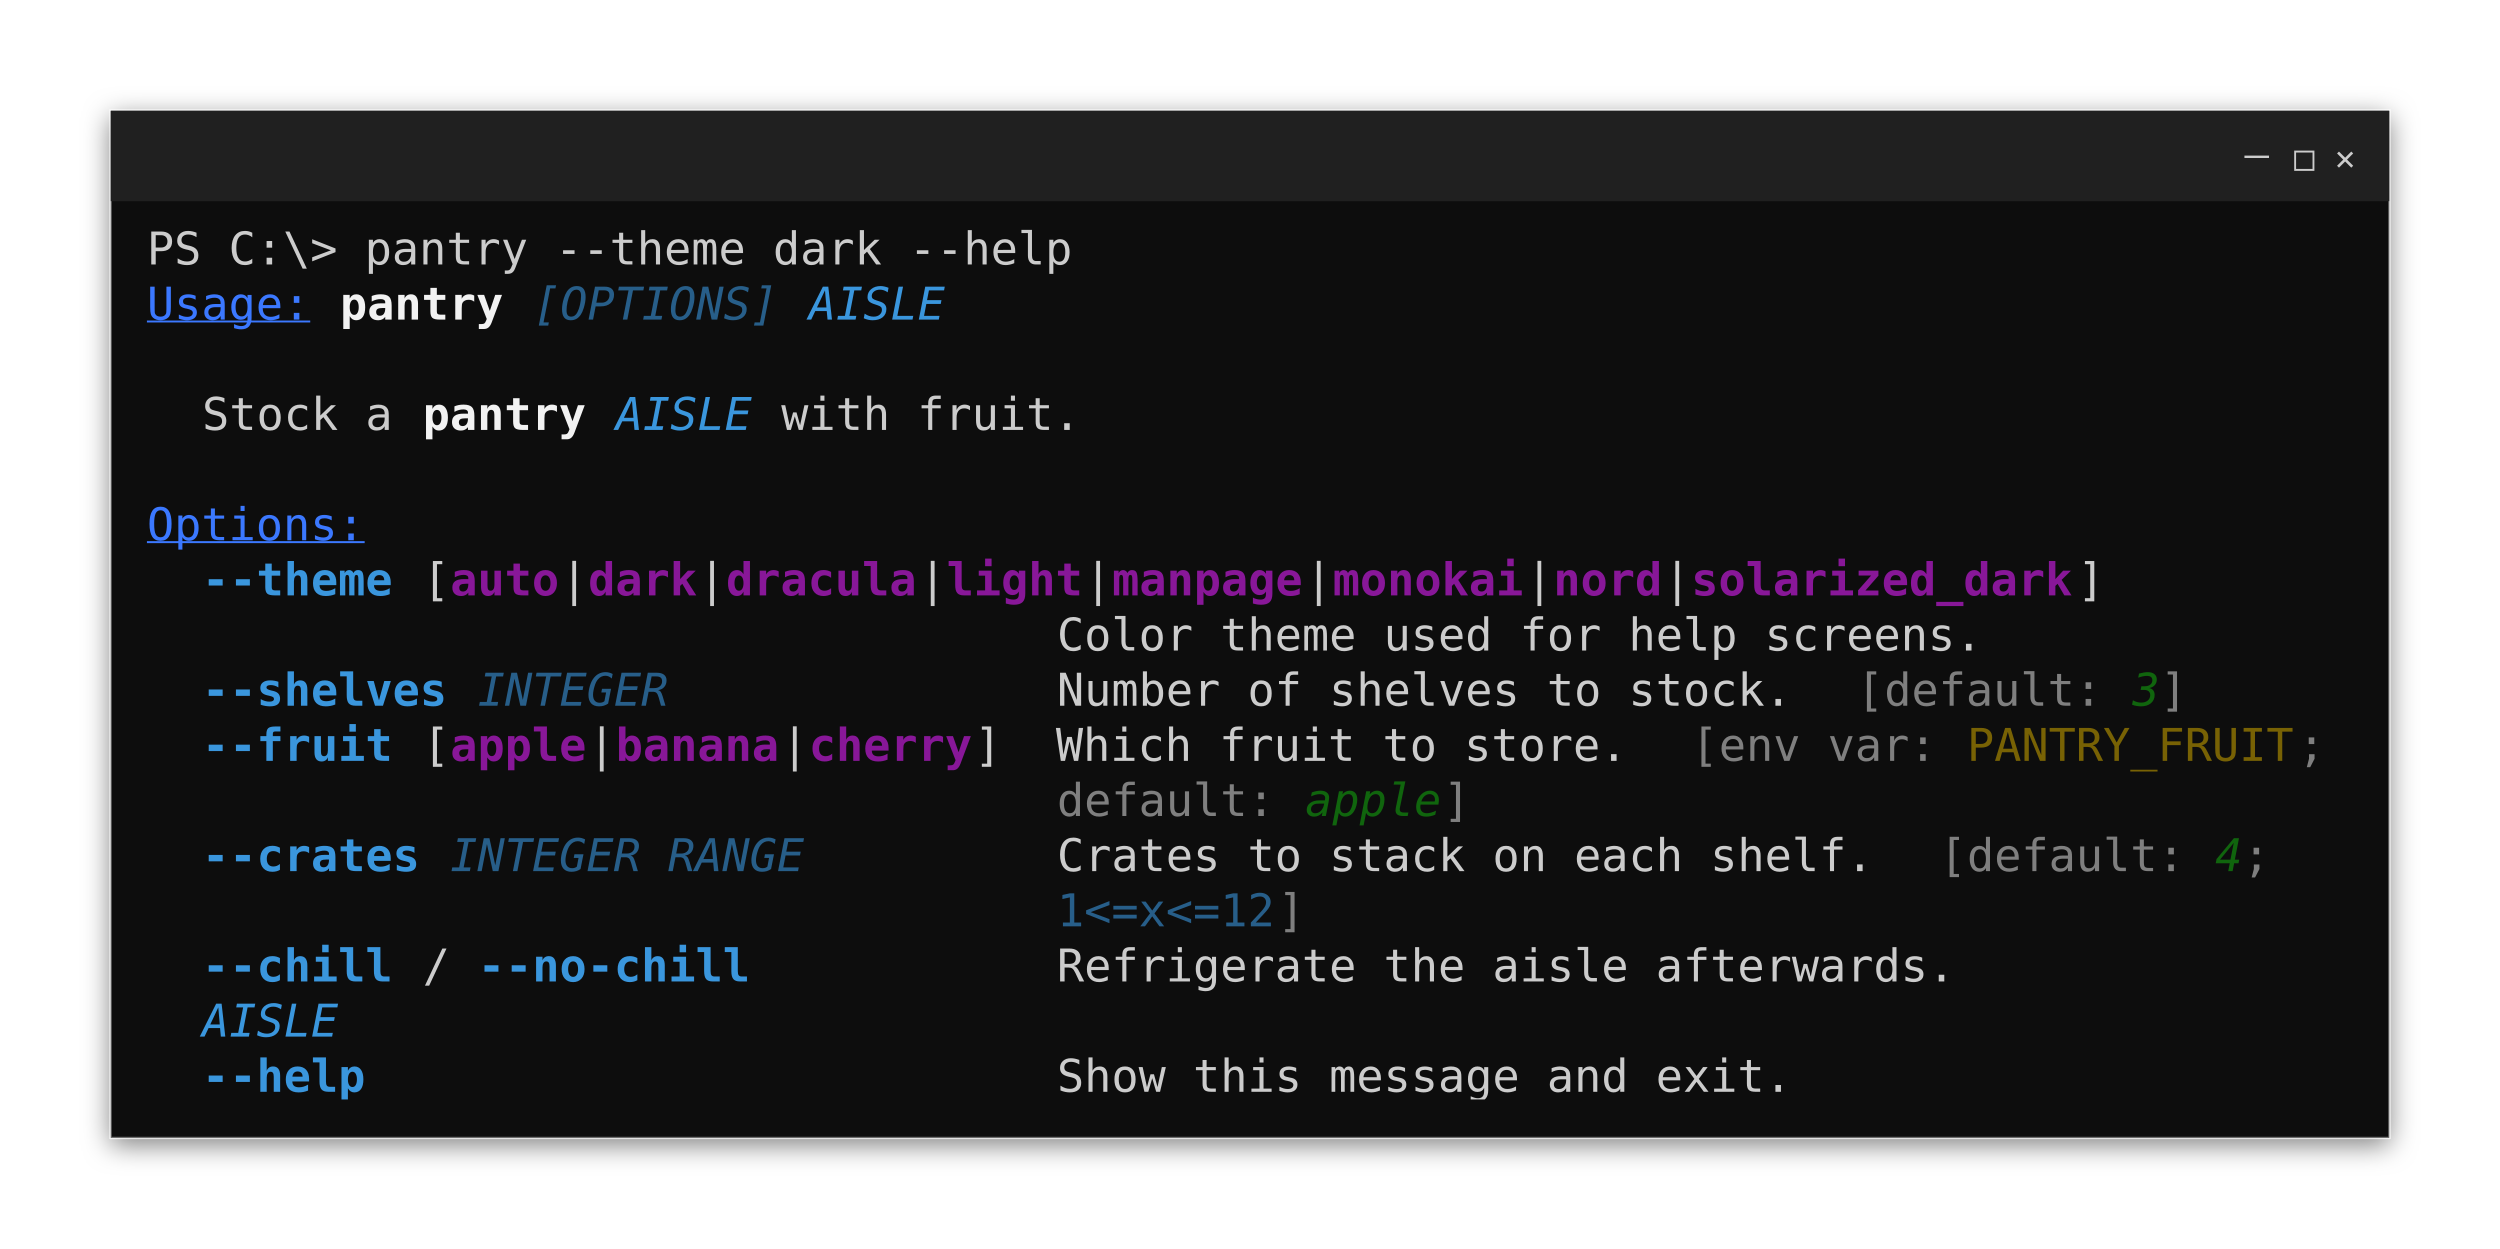
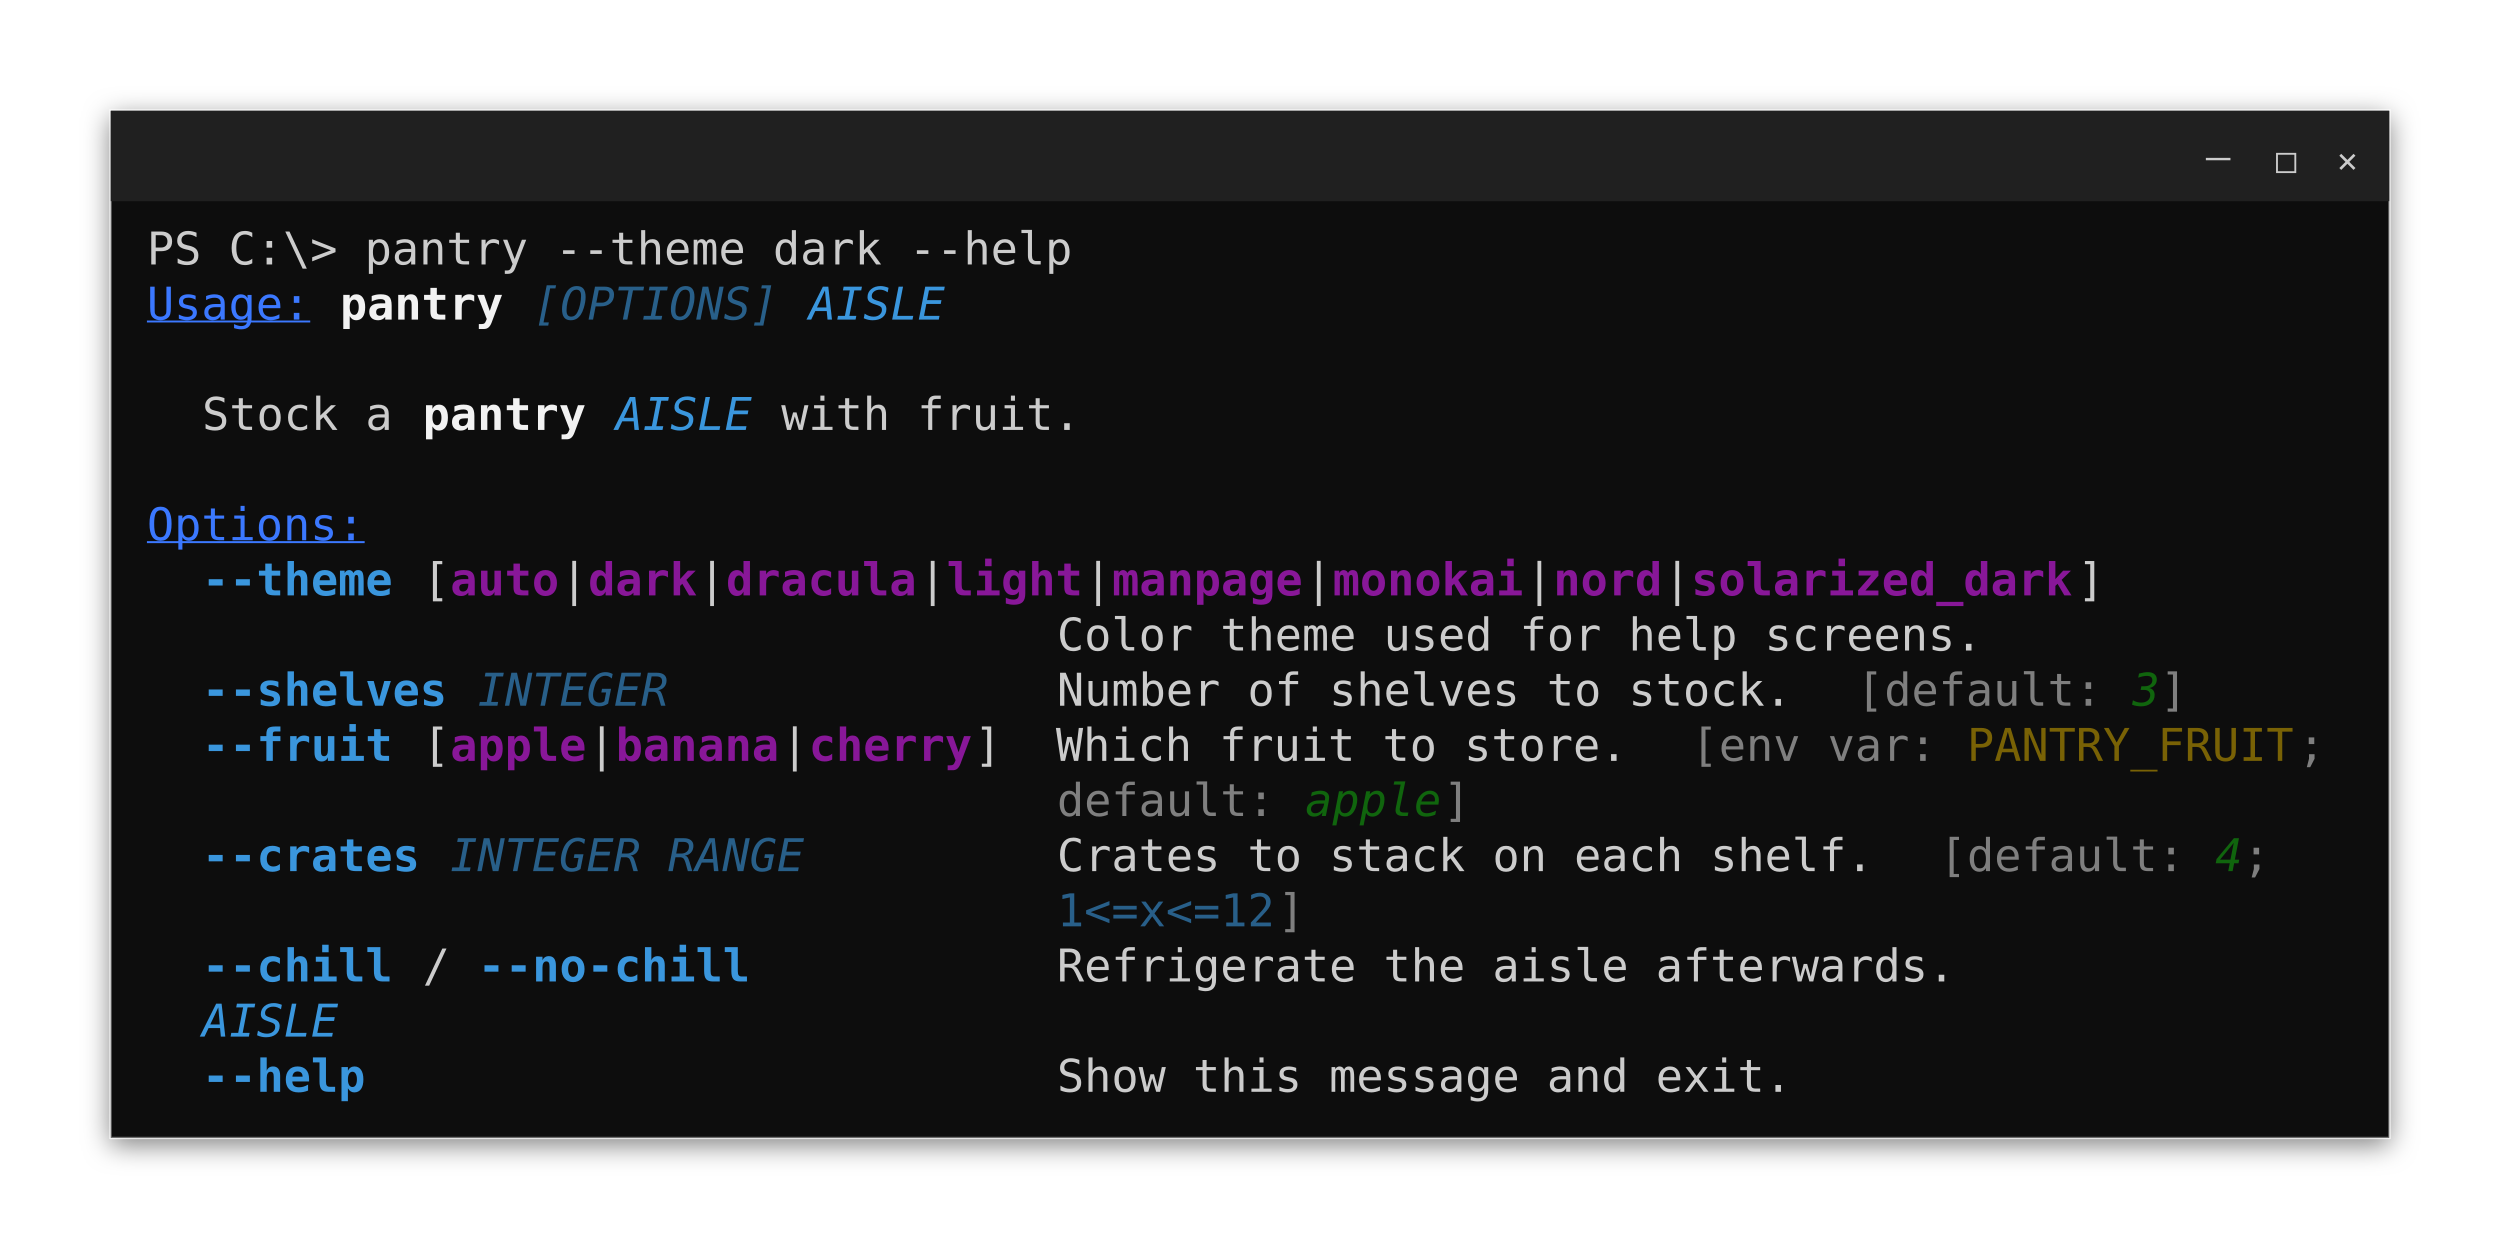
- <svg xmlns="http://www.w3.org/2000/svg" class="rich-terminal" viewBox="0 0 1106 552.4">
+ <svg xmlns="http://www.w3.org/2000/svg" viewBox="0 0 1106 552.4">
  <style>
- 
    .preset-windows-screen-matrix {
        font-family: 'Cascadia Code', 'Cascadia Mono', Consolas, monospace;
        font-size: 20px;
        line-height: 24.4px;
        font-variant-east-asian: full-width;
    }
- 
    .preset-windows-screen-title {
        font-size: 18px;
        font-weight: bold;
-         font-family: arial;
+         font-family: 'Cascadia Code', 'Cascadia Mono', Consolas, monospace;
    }
- 
    .preset-windows-screen-r1 { fill: #cccccc }
- .preset-windows-screen-r2 { fill: #3b78ff;text-decoration: underline; }
- .preset-windows-screen-r3 { fill: #f2f2f2;font-weight: bold }
- .preset-windows-screen-r4 { fill: #275e89;font-style: italic; }
- .preset-windows-screen-r5 { fill: #3a96dd;font-style: italic; }
- .preset-windows-screen-r6 { fill: #3a96dd;font-weight: bold }
- .preset-windows-screen-r7 { fill: #881798;font-weight: bold }
- .preset-windows-screen-r8 { fill: #7f7f7f }
- .preset-windows-screen-r9 { fill: #10650d;font-style: italic; }
- .preset-windows-screen-r10 { fill: #786204 }
- .preset-windows-screen-r11 { fill: #275e89 }
-     </style>
+     .preset-windows-screen-r2 { fill: #3b78ff;text-decoration: underline }
+     .preset-windows-screen-r3 { fill: #f2f2f2;font-weight: bold }
+     .preset-windows-screen-r4 { fill: #285f89;font-style: italic }
+     .preset-windows-screen-r5 { fill: #3a96dd;font-style: italic }
+     .preset-windows-screen-r6 { fill: #3a96dd;font-weight: bold }
+     .preset-windows-screen-r7 { fill: #881798;font-weight: bold }
+     .preset-windows-screen-r8 { fill: #7f7f7f }
+     .preset-windows-screen-r9 { fill: #10650d;font-style: italic }
+     .preset-windows-screen-r10 { fill: #796205 }
+     .preset-windows-screen-r11 { fill: #285f89 }
+ </style>
  <defs>
-     <clipPath id="preset-windows-screen-clip-terminal">
-       <rect x="0" y="0" width="975.0" height="389.4" />
-     </clipPath>
-     <clipPath id="preset-windows-screen-line-0">
-       <rect x="0" y="1.5" width="976" height="24.65" />
-     </clipPath>
-     <clipPath id="preset-windows-screen-line-1">
-       <rect x="0" y="25.9" width="976" height="24.65" />
-     </clipPath>
-     <clipPath id="preset-windows-screen-line-2">
-       <rect x="0" y="50.3" width="976" height="24.65" />
-     </clipPath>
-     <clipPath id="preset-windows-screen-line-3">
-       <rect x="0" y="74.7" width="976" height="24.65" />
-     </clipPath>
-     <clipPath id="preset-windows-screen-line-4">
-       <rect x="0" y="99.1" width="976" height="24.65" />
-     </clipPath>
-     <clipPath id="preset-windows-screen-line-5">
-       <rect x="0" y="123.5" width="976" height="24.65" />
-     </clipPath>
-     <clipPath id="preset-windows-screen-line-6">
-       <rect x="0" y="147.9" width="976" height="24.65" />
-     </clipPath>
-     <clipPath id="preset-windows-screen-line-7">
-       <rect x="0" y="172.3" width="976" height="24.65" />
-     </clipPath>
-     <clipPath id="preset-windows-screen-line-8">
-       <rect x="0" y="196.7" width="976" height="24.65" />
-     </clipPath>
-     <clipPath id="preset-windows-screen-line-9">
-       <rect x="0" y="221.1" width="976" height="24.65" />
-     </clipPath>
-     <clipPath id="preset-windows-screen-line-10">
-       <rect x="0" y="245.5" width="976" height="24.65" />
-     </clipPath>
-     <clipPath id="preset-windows-screen-line-11">
-       <rect x="0" y="269.9" width="976" height="24.65" />
-     </clipPath>
-     <clipPath id="preset-windows-screen-line-12">
-       <rect x="0" y="294.3" width="976" height="24.65" />
-     </clipPath>
-     <clipPath id="preset-windows-screen-line-13">
-       <rect x="0" y="318.7" width="976" height="24.65" />
-     </clipPath>
-     <clipPath id="preset-windows-screen-line-14">
-       <rect x="0" y="343.1" width="976" height="24.65" />
+     <clipPath id="preset-windows-screen-clip">
+       <rect x="0" y="0" width="976" height="390.4" />
    </clipPath>
    <filter id="preset-windows-screen-shadow" x="-50%" y="-50%" width="200%" height="200%">
      <feDropShadow dx="0" dy="3" stdDeviation="6" flood-color="rgba(0,0,0,0.5)" />
    </filter>
  </defs>
-   <g transform="translate(48, 48)">
-     <rect fill="#0c0c0c" stroke="rgba(255,255,255,0.35)" stroke-width="1" x="1" y="1" width="1008" height="454.4" rx="0" filter="url(#preset-windows-screen-shadow)" />
-     <rect fill="#202020" x="1" y="1" width="1008" height="40" />
-     <text x="994" y="27" text-anchor="end" fill="#cccccc" font-family="'Cascadia Code', 'Cascadia Mono', Consolas, monospace" font-size="15">－  □  ✕</text>
-     <g transform="translate(17, 49)" clip-path="url(#preset-windows-screen-clip-terminal)">
-       <g class="preset-windows-screen-matrix">
-         <text class="preset-windows-screen-r1" x="0" y="20" textLength="414.8" clip-path="url(#preset-windows-screen-line-0)">PS C:\&gt; pantry --theme dark --help</text>
-         <text class="preset-windows-screen-r1" x="976" y="20" textLength="12.2" clip-path="url(#preset-windows-screen-line-0)">
- </text>
-         <text class="preset-windows-screen-r2" x="0" y="44.4" textLength="73.2" clip-path="url(#preset-windows-screen-line-1)">Usage:</text>
-         <text class="preset-windows-screen-r3" x="85.4" y="44.4" textLength="73.2" clip-path="url(#preset-windows-screen-line-1)">pantry</text>
-         <text class="preset-windows-screen-r4" x="170.8" y="44.4" textLength="109.8" clip-path="url(#preset-windows-screen-line-1)">[OPTIONS]</text>
-         <text class="preset-windows-screen-r5" x="292.8" y="44.4" textLength="61" clip-path="url(#preset-windows-screen-line-1)">AISLE</text>
-         <text class="preset-windows-screen-r1" x="976" y="44.4" textLength="12.2" clip-path="url(#preset-windows-screen-line-1)">
- </text>
-         <text class="preset-windows-screen-r1" x="976" y="68.8" textLength="12.2" clip-path="url(#preset-windows-screen-line-2)">
- </text>
-         <text class="preset-windows-screen-r1" x="24.4" y="93.2" textLength="85.4" clip-path="url(#preset-windows-screen-line-3)">Stock a</text>
-         <text class="preset-windows-screen-r3" x="122" y="93.2" textLength="73.2" clip-path="url(#preset-windows-screen-line-3)">pantry</text>
-         <text class="preset-windows-screen-r5" x="207.4" y="93.2" textLength="61" clip-path="url(#preset-windows-screen-line-3)">AISLE</text>
-         <text class="preset-windows-screen-r1" x="280.6" y="93.2" textLength="134.2" clip-path="url(#preset-windows-screen-line-3)">with fruit.</text>
-         <text class="preset-windows-screen-r1" x="976" y="93.2" textLength="12.2" clip-path="url(#preset-windows-screen-line-3)">
- </text>
-         <text class="preset-windows-screen-r1" x="976" y="117.6" textLength="12.2" clip-path="url(#preset-windows-screen-line-4)">
- </text>
-         <text class="preset-windows-screen-r2" x="0" y="142" textLength="97.6" clip-path="url(#preset-windows-screen-line-5)">Options:</text>
-         <text class="preset-windows-screen-r1" x="976" y="142" textLength="12.2" clip-path="url(#preset-windows-screen-line-5)">
- </text>
-         <text class="preset-windows-screen-r6" x="24.4" y="166.4" textLength="85.4" clip-path="url(#preset-windows-screen-line-6)">--theme</text>
-         <text class="preset-windows-screen-r1" x="122" y="166.4" textLength="12.2" clip-path="url(#preset-windows-screen-line-6)">[</text>
-         <text class="preset-windows-screen-r7" x="134.2" y="166.4" textLength="48.8" clip-path="url(#preset-windows-screen-line-6)">auto</text>
-         <text class="preset-windows-screen-r1" x="183" y="166.4" textLength="12.2" clip-path="url(#preset-windows-screen-line-6)">|</text>
-         <text class="preset-windows-screen-r7" x="195.2" y="166.4" textLength="48.8" clip-path="url(#preset-windows-screen-line-6)">dark</text>
-         <text class="preset-windows-screen-r1" x="244" y="166.4" textLength="12.2" clip-path="url(#preset-windows-screen-line-6)">|</text>
-         <text class="preset-windows-screen-r7" x="256.2" y="166.4" textLength="85.4" clip-path="url(#preset-windows-screen-line-6)">dracula</text>
-         <text class="preset-windows-screen-r1" x="341.6" y="166.4" textLength="12.2" clip-path="url(#preset-windows-screen-line-6)">|</text>
-         <text class="preset-windows-screen-r7" x="353.8" y="166.4" textLength="61" clip-path="url(#preset-windows-screen-line-6)">light</text>
-         <text class="preset-windows-screen-r1" x="414.8" y="166.4" textLength="12.2" clip-path="url(#preset-windows-screen-line-6)">|</text>
-         <text class="preset-windows-screen-r7" x="427" y="166.4" textLength="85.4" clip-path="url(#preset-windows-screen-line-6)">manpage</text>
-         <text class="preset-windows-screen-r1" x="512.4" y="166.4" textLength="12.2" clip-path="url(#preset-windows-screen-line-6)">|</text>
-         <text class="preset-windows-screen-r7" x="524.6" y="166.4" textLength="85.4" clip-path="url(#preset-windows-screen-line-6)">monokai</text>
-         <text class="preset-windows-screen-r1" x="610" y="166.4" textLength="12.2" clip-path="url(#preset-windows-screen-line-6)">|</text>
-         <text class="preset-windows-screen-r7" x="622.2" y="166.4" textLength="48.8" clip-path="url(#preset-windows-screen-line-6)">nord</text>
-         <text class="preset-windows-screen-r1" x="671" y="166.4" textLength="12.2" clip-path="url(#preset-windows-screen-line-6)">|</text>
-         <text class="preset-windows-screen-r7" x="683.2" y="166.4" textLength="170.8" clip-path="url(#preset-windows-screen-line-6)">solarized_dark</text>
-         <text class="preset-windows-screen-r1" x="854" y="166.4" textLength="12.2" clip-path="url(#preset-windows-screen-line-6)">]</text>
-         <text class="preset-windows-screen-r1" x="976" y="166.4" textLength="12.2" clip-path="url(#preset-windows-screen-line-6)">
- </text>
-         <text class="preset-windows-screen-r1" x="402.6" y="190.8" textLength="414.8" clip-path="url(#preset-windows-screen-line-7)">Color theme used for help screens.</text>
-         <text class="preset-windows-screen-r1" x="976" y="190.8" textLength="12.2" clip-path="url(#preset-windows-screen-line-7)">
- </text>
-         <text class="preset-windows-screen-r6" x="24.4" y="215.2" textLength="109.8" clip-path="url(#preset-windows-screen-line-8)">--shelves</text>
-         <text class="preset-windows-screen-r4" x="146.4" y="215.2" textLength="85.4" clip-path="url(#preset-windows-screen-line-8)">INTEGER</text>
-         <text class="preset-windows-screen-r1" x="402.6" y="215.2" textLength="329.4" clip-path="url(#preset-windows-screen-line-8)">Number of shelves to stock.</text>
-         <text class="preset-windows-screen-r8" x="756.4" y="215.2" textLength="12.2" clip-path="url(#preset-windows-screen-line-8)">[</text>
-         <text class="preset-windows-screen-r8" x="768.6" y="215.2" textLength="97.6" clip-path="url(#preset-windows-screen-line-8)">default:</text>
-         <text class="preset-windows-screen-r9" x="878.4" y="215.2" textLength="12.2" clip-path="url(#preset-windows-screen-line-8)">3</text>
-         <text class="preset-windows-screen-r8" x="890.6" y="215.2" textLength="12.2" clip-path="url(#preset-windows-screen-line-8)">]</text>
-         <text class="preset-windows-screen-r1" x="976" y="215.2" textLength="12.2" clip-path="url(#preset-windows-screen-line-8)">
- </text>
-         <text class="preset-windows-screen-r6" x="24.4" y="239.6" textLength="85.4" clip-path="url(#preset-windows-screen-line-9)">--fruit</text>
-         <text class="preset-windows-screen-r1" x="122" y="239.6" textLength="12.2" clip-path="url(#preset-windows-screen-line-9)">[</text>
-         <text class="preset-windows-screen-r7" x="134.2" y="239.6" textLength="61" clip-path="url(#preset-windows-screen-line-9)">apple</text>
-         <text class="preset-windows-screen-r1" x="195.2" y="239.6" textLength="12.2" clip-path="url(#preset-windows-screen-line-9)">|</text>
-         <text class="preset-windows-screen-r7" x="207.4" y="239.6" textLength="73.2" clip-path="url(#preset-windows-screen-line-9)">banana</text>
-         <text class="preset-windows-screen-r1" x="280.6" y="239.6" textLength="12.2" clip-path="url(#preset-windows-screen-line-9)">|</text>
-         <text class="preset-windows-screen-r7" x="292.8" y="239.6" textLength="73.2" clip-path="url(#preset-windows-screen-line-9)">cherry</text>
-         <text class="preset-windows-screen-r1" x="366" y="239.6" textLength="292.8" clip-path="url(#preset-windows-screen-line-9)">]  Which fruit to store.</text>
-         <text class="preset-windows-screen-r8" x="683.2" y="239.6" textLength="12.2" clip-path="url(#preset-windows-screen-line-9)">[</text>
-         <text class="preset-windows-screen-r8" x="695.4" y="239.6" textLength="97.6" clip-path="url(#preset-windows-screen-line-9)">env var:</text>
-         <text class="preset-windows-screen-r10" x="805.2" y="239.6" textLength="146.4" clip-path="url(#preset-windows-screen-line-9)">PANTRY_FRUIT</text>
-         <text class="preset-windows-screen-r8" x="951.6" y="239.6" textLength="12.2" clip-path="url(#preset-windows-screen-line-9)">;</text>
-         <text class="preset-windows-screen-r1" x="976" y="239.6" textLength="12.2" clip-path="url(#preset-windows-screen-line-9)">
- </text>
-         <text class="preset-windows-screen-r8" x="402.6" y="264" textLength="97.6" clip-path="url(#preset-windows-screen-line-10)">default:</text>
-         <text class="preset-windows-screen-r9" x="512.4" y="264" textLength="61" clip-path="url(#preset-windows-screen-line-10)">apple</text>
-         <text class="preset-windows-screen-r8" x="573.4" y="264" textLength="12.2" clip-path="url(#preset-windows-screen-line-10)">]</text>
-         <text class="preset-windows-screen-r1" x="976" y="264" textLength="12.2" clip-path="url(#preset-windows-screen-line-10)">
- </text>
-         <text class="preset-windows-screen-r6" x="24.4" y="288.4" textLength="97.6" clip-path="url(#preset-windows-screen-line-11)">--crates</text>
-         <text class="preset-windows-screen-r4" x="134.2" y="288.4" textLength="158.6" clip-path="url(#preset-windows-screen-line-11)">INTEGER RANGE</text>
-         <text class="preset-windows-screen-r1" x="402.6" y="288.4" textLength="366" clip-path="url(#preset-windows-screen-line-11)">Crates to stack on each shelf.</text>
-         <text class="preset-windows-screen-r8" x="793" y="288.4" textLength="12.2" clip-path="url(#preset-windows-screen-line-11)">[</text>
-         <text class="preset-windows-screen-r8" x="805.2" y="288.4" textLength="97.6" clip-path="url(#preset-windows-screen-line-11)">default:</text>
-         <text class="preset-windows-screen-r9" x="915" y="288.4" textLength="12.2" clip-path="url(#preset-windows-screen-line-11)">4</text>
-         <text class="preset-windows-screen-r8" x="927.2" y="288.4" textLength="12.2" clip-path="url(#preset-windows-screen-line-11)">;</text>
-         <text class="preset-windows-screen-r1" x="976" y="288.4" textLength="12.2" clip-path="url(#preset-windows-screen-line-11)">
- </text>
-         <text class="preset-windows-screen-r11" x="402.6" y="312.8" textLength="97.6" clip-path="url(#preset-windows-screen-line-12)">1&lt;=x&lt;=12</text>
-         <text class="preset-windows-screen-r8" x="500.2" y="312.8" textLength="12.2" clip-path="url(#preset-windows-screen-line-12)">]</text>
-         <text class="preset-windows-screen-r1" x="976" y="312.8" textLength="12.2" clip-path="url(#preset-windows-screen-line-12)">
- </text>
-         <text class="preset-windows-screen-r6" x="24.4" y="337.2" textLength="85.4" clip-path="url(#preset-windows-screen-line-13)">--chill</text>
-         <text class="preset-windows-screen-r1" x="122" y="337.2" textLength="12.2" clip-path="url(#preset-windows-screen-line-13)">/</text>
-         <text class="preset-windows-screen-r6" x="146.4" y="337.2" textLength="122" clip-path="url(#preset-windows-screen-line-13)">--no-chill</text>
-         <text class="preset-windows-screen-r1" x="402.6" y="337.2" textLength="402.6" clip-path="url(#preset-windows-screen-line-13)">Refrigerate the aisle afterwards.</text>
-         <text class="preset-windows-screen-r1" x="976" y="337.2" textLength="12.2" clip-path="url(#preset-windows-screen-line-13)">
- </text>
-         <text class="preset-windows-screen-r5" x="24.4" y="361.6" textLength="61" clip-path="url(#preset-windows-screen-line-14)">AISLE</text>
-         <text class="preset-windows-screen-r1" x="976" y="361.6" textLength="12.2" clip-path="url(#preset-windows-screen-line-14)">
- </text>
-         <text class="preset-windows-screen-r6" x="24.4" y="386" textLength="73.2" clip-path="url(#preset-windows-screen-line-15)">--help</text>
-         <text class="preset-windows-screen-r1" x="402.6" y="386" textLength="329.4" clip-path="url(#preset-windows-screen-line-15)">Show this message and exit.</text>
-         <text class="preset-windows-screen-r1" x="976" y="386" textLength="12.2" clip-path="url(#preset-windows-screen-line-15)">
- </text>
-       </g>
+   <rect fill="#0c0c0c" stroke="rgba(255,255,255,0.35)" stroke-width="1" x="49" y="49" width="1008" height="454.4" rx="0" filter="url(#preset-windows-screen-shadow)" />
+   <rect fill="#202020" x="49" y="49" width="1008" height="40" />
+   <g transform="translate(49, 49)">
+     <text x="994" y="27" text-anchor="end" fill="#cccccc" font-family="'Cascadia Code', 'Cascadia Mono', Consolas, monospace" font-size="15">－  □  ✕</text>
+   </g>
+   <g transform="translate(65, 97)" clip-path="url(#preset-windows-screen-clip)">
+     <g class="preset-windows-screen-matrix">
+       <text class="preset-windows-screen-r1" x="0" y="20" textLength="414.8">PS C:\&gt; pantry --theme dark --help</text>
+       <text class="preset-windows-screen-r2" x="0" y="44.4" textLength="73.2">Usage:</text>
+       <text class="preset-windows-screen-r3" x="85.4" y="44.4" textLength="73.2">pantry</text>
+       <text class="preset-windows-screen-r4" x="170.8" y="44.4" textLength="109.8">[OPTIONS]</text>
+       <text class="preset-windows-screen-r5" x="292.8" y="44.4" textLength="61">AISLE</text>
+       <text class="preset-windows-screen-r1" x="24.4" y="93.2" textLength="85.4">Stock a</text>
+       <text class="preset-windows-screen-r3" x="122" y="93.2" textLength="73.2">pantry</text>
+       <text class="preset-windows-screen-r5" x="207.4" y="93.2" textLength="61">AISLE</text>
+       <text class="preset-windows-screen-r1" x="280.6" y="93.2" textLength="134.2">with fruit.</text>
+       <text class="preset-windows-screen-r2" x="0" y="142" textLength="97.6">Options:</text>
+       <text class="preset-windows-screen-r6" x="24.4" y="166.4" textLength="85.4">--theme</text>
+       <text class="preset-windows-screen-r1" x="122" y="166.4" textLength="12.2">[</text>
+       <text class="preset-windows-screen-r7" x="134.2" y="166.4" textLength="48.8">auto</text>
+       <text class="preset-windows-screen-r1" x="183" y="166.4" textLength="12.2">|</text>
+       <text class="preset-windows-screen-r7" x="195.2" y="166.4" textLength="48.8">dark</text>
+       <text class="preset-windows-screen-r1" x="244" y="166.4" textLength="12.2">|</text>
+       <text class="preset-windows-screen-r7" x="256.2" y="166.4" textLength="85.4">dracula</text>
+       <text class="preset-windows-screen-r1" x="341.6" y="166.4" textLength="12.2">|</text>
+       <text class="preset-windows-screen-r7" x="353.8" y="166.4" textLength="61">light</text>
+       <text class="preset-windows-screen-r1" x="414.8" y="166.4" textLength="12.2">|</text>
+       <text class="preset-windows-screen-r7" x="427" y="166.4" textLength="85.4">manpage</text>
+       <text class="preset-windows-screen-r1" x="512.4" y="166.4" textLength="12.2">|</text>
+       <text class="preset-windows-screen-r7" x="524.6" y="166.4" textLength="85.4">monokai</text>
+       <text class="preset-windows-screen-r1" x="610" y="166.4" textLength="12.2">|</text>
+       <text class="preset-windows-screen-r7" x="622.2" y="166.4" textLength="48.8">nord</text>
+       <text class="preset-windows-screen-r1" x="671" y="166.4" textLength="12.2">|</text>
+       <text class="preset-windows-screen-r7" x="683.2" y="166.4" textLength="170.8">solarized_dark</text>
+       <text class="preset-windows-screen-r1" x="854" y="166.4" textLength="12.2">]</text>
+       <text class="preset-windows-screen-r1" x="402.6" y="190.8" textLength="414.8">Color theme used for help screens.</text>
+       <text class="preset-windows-screen-r6" x="24.4" y="215.2" textLength="109.8">--shelves</text>
+       <text class="preset-windows-screen-r4" x="146.4" y="215.2" textLength="85.4">INTEGER</text>
+       <text class="preset-windows-screen-r1" x="402.6" y="215.2" textLength="329.4">Number of shelves to stock.</text>
+       <text class="preset-windows-screen-r8" x="756.4" y="215.2" textLength="12.2">[</text>
+       <text class="preset-windows-screen-r8" x="768.6" y="215.2" textLength="97.6">default:</text>
+       <text class="preset-windows-screen-r9" x="878.4" y="215.2" textLength="12.2">3</text>
+       <text class="preset-windows-screen-r8" x="890.6" y="215.2" textLength="12.2">]</text>
+       <text class="preset-windows-screen-r6" x="24.4" y="239.6" textLength="85.4">--fruit</text>
+       <text class="preset-windows-screen-r1" x="122" y="239.6" textLength="12.2">[</text>
+       <text class="preset-windows-screen-r7" x="134.2" y="239.6" textLength="61">apple</text>
+       <text class="preset-windows-screen-r1" x="195.2" y="239.6" textLength="12.2">|</text>
+       <text class="preset-windows-screen-r7" x="207.4" y="239.6" textLength="73.2">banana</text>
+       <text class="preset-windows-screen-r1" x="280.6" y="239.6" textLength="12.2">|</text>
+       <text class="preset-windows-screen-r7" x="292.8" y="239.6" textLength="73.2">cherry</text>
+       <text class="preset-windows-screen-r1" x="366" y="239.6" textLength="292.8">]  Which fruit to store.</text>
+       <text class="preset-windows-screen-r8" x="683.2" y="239.6" textLength="12.2">[</text>
+       <text class="preset-windows-screen-r8" x="695.4" y="239.6" textLength="97.6">env var:</text>
+       <text class="preset-windows-screen-r10" x="805.2" y="239.6" textLength="146.4">PANTRY_FRUIT</text>
+       <text class="preset-windows-screen-r8" x="951.6" y="239.6" textLength="12.2">;</text>
+       <text class="preset-windows-screen-r8" x="402.6" y="264" textLength="97.6">default:</text>
+       <text class="preset-windows-screen-r9" x="512.4" y="264" textLength="61">apple</text>
+       <text class="preset-windows-screen-r8" x="573.4" y="264" textLength="12.2">]</text>
+       <text class="preset-windows-screen-r6" x="24.4" y="288.4" textLength="97.6">--crates</text>
+       <text class="preset-windows-screen-r4" x="134.2" y="288.4" textLength="158.6">INTEGER RANGE</text>
+       <text class="preset-windows-screen-r1" x="402.6" y="288.4" textLength="366">Crates to stack on each shelf.</text>
+       <text class="preset-windows-screen-r8" x="793" y="288.4" textLength="12.2">[</text>
+       <text class="preset-windows-screen-r8" x="805.2" y="288.4" textLength="97.6">default:</text>
+       <text class="preset-windows-screen-r9" x="915" y="288.4" textLength="12.2">4</text>
+       <text class="preset-windows-screen-r8" x="927.2" y="288.4" textLength="12.2">;</text>
+       <text class="preset-windows-screen-r11" x="402.6" y="312.8" textLength="97.6">1&lt;=x&lt;=12</text>
+       <text class="preset-windows-screen-r8" x="500.2" y="312.8" textLength="12.2">]</text>
+       <text class="preset-windows-screen-r6" x="24.4" y="337.2" textLength="85.4">--chill</text>
+       <text class="preset-windows-screen-r1" x="122" y="337.2" textLength="12.2">/</text>
+       <text class="preset-windows-screen-r6" x="146.4" y="337.2" textLength="122">--no-chill</text>
+       <text class="preset-windows-screen-r1" x="402.6" y="337.2" textLength="402.6">Refrigerate the aisle afterwards.</text>
+       <text class="preset-windows-screen-r5" x="24.4" y="361.6" textLength="61">AISLE</text>
+       <text class="preset-windows-screen-r6" x="24.4" y="386" textLength="73.2">--help</text>
+       <text class="preset-windows-screen-r1" x="402.6" y="386" textLength="329.4">Show this message and exit.</text>
    </g>
  </g>
</svg>
